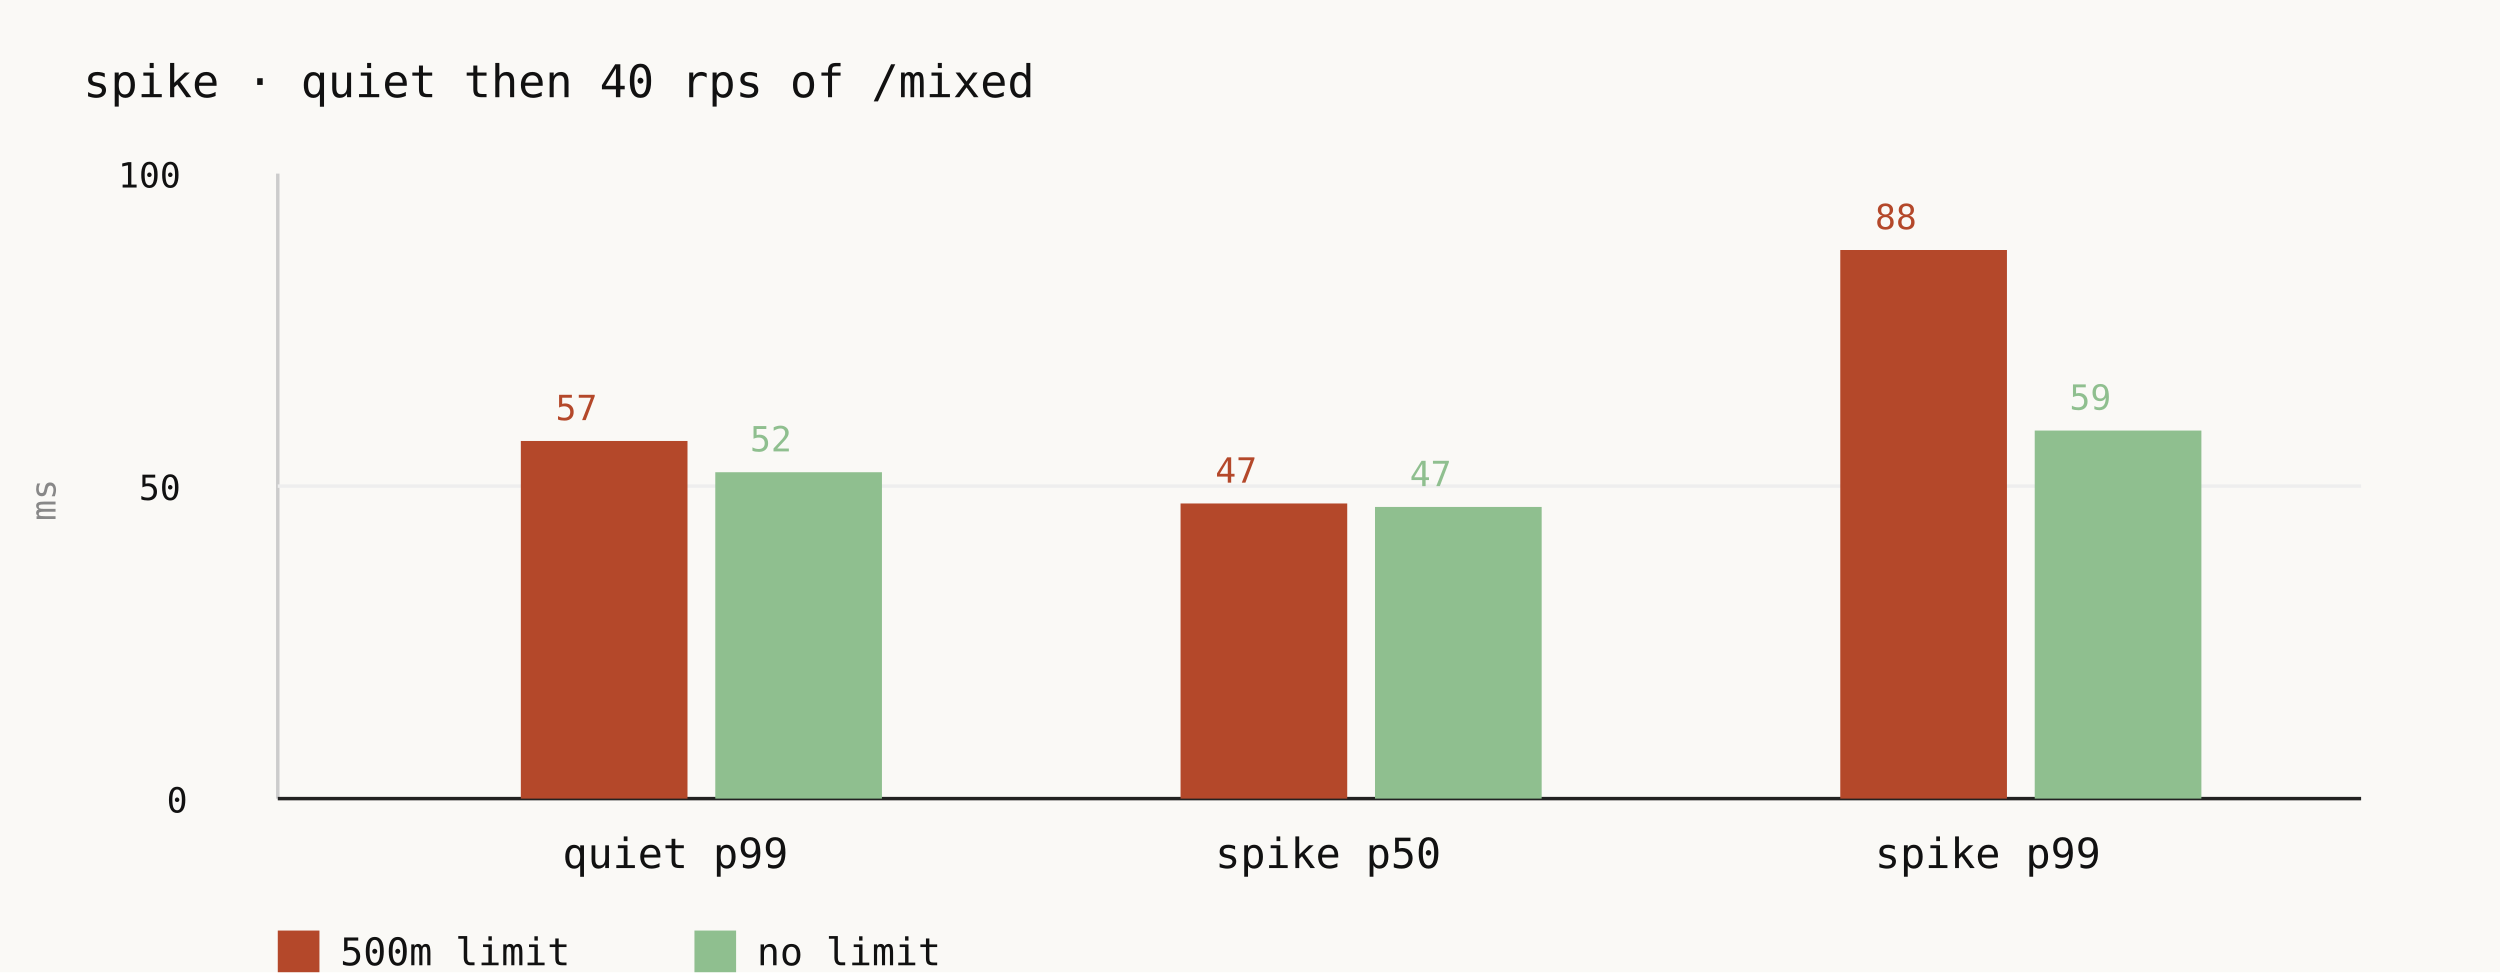
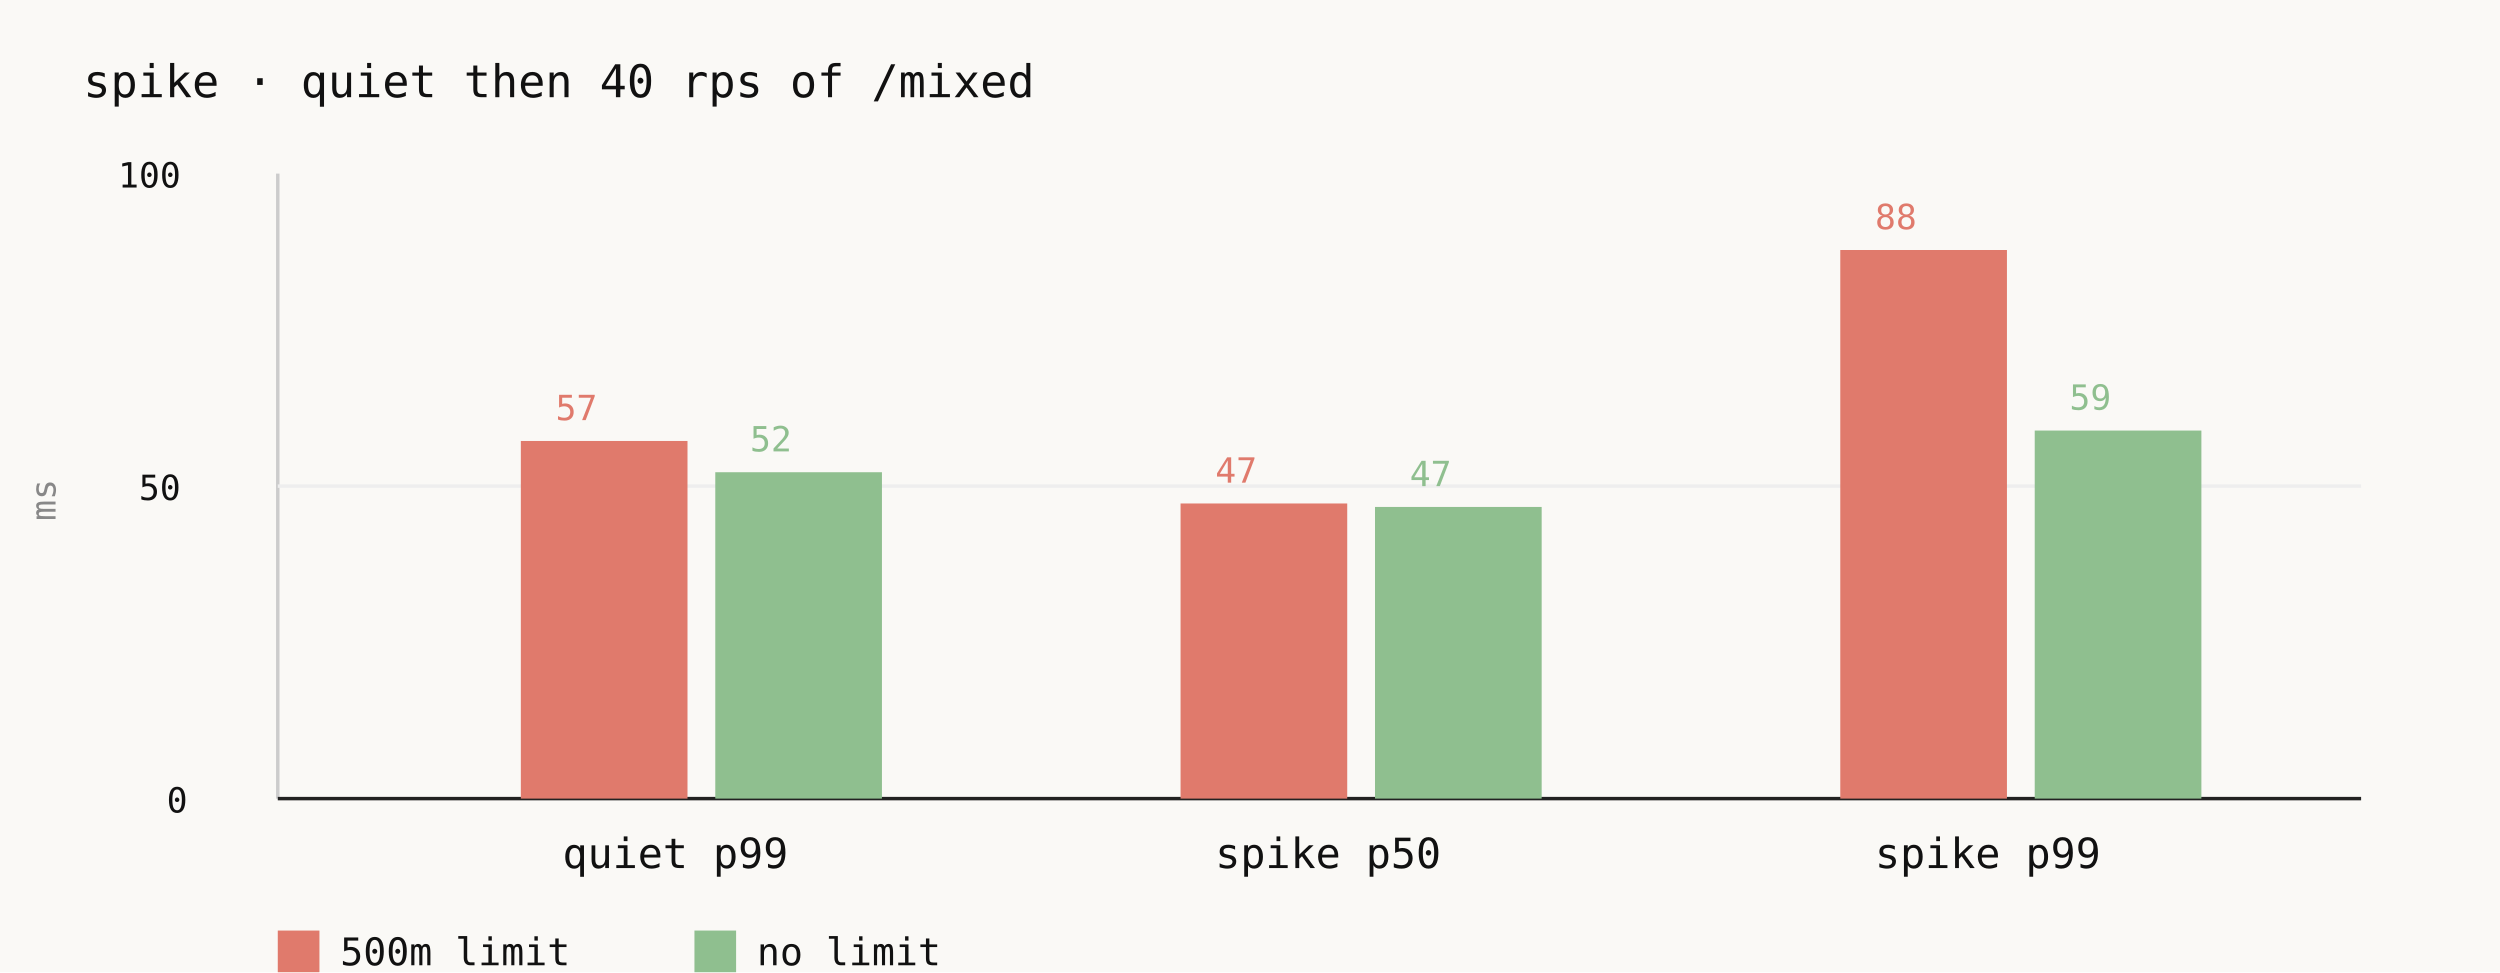
<svg xmlns="http://www.w3.org/2000/svg" width="720" height="280" viewBox="0 0 720 280">
  <rect width="720" height="280" fill="#faf9f6" />
  <text x="24" y="28" font-family="ui-monospace, SFMono-Regular, Menlo, monospace" font-size="13" fill="#111111">spike  ·  quiet then 40 rps of /mixed</text>
  <line x1="80" y1="50" x2="80" y2="230" stroke="#ccc" />
  <line x1="80" y1="230" x2="680" y2="230" stroke="#222" />
  <text x="48" y="234" font-family="ui-monospace, SFMono-Regular, Menlo, monospace" font-size="10" fill="#111111">0</text>
  <text x="40" y="144" font-family="ui-monospace, SFMono-Regular, Menlo, monospace" font-size="10" fill="#111111">50</text>
  <line x1="80" y1="140" x2="680" y2="140" stroke="#eee" />
  <text x="34" y="54" font-family="ui-monospace, SFMono-Regular, Menlo, monospace" font-size="10" fill="#111111">100</text>
  <text x="16" y="150" font-family="ui-monospace, SFMono-Regular, Menlo, monospace" font-size="10" fill="#888" transform="rotate(-90 16 150)">ms</text>
-   <rect x="150" y="127" width="48" height="103" fill="#b4482a" />
+   <rect x="150" y="127" width="48" height="103" fill="#e07a6c" />
  <rect x="206" y="136" width="48" height="94" fill="#8fbf8f" />
-   <text x="160" y="121" font-family="ui-monospace, SFMono-Regular, Menlo, monospace" font-size="10" fill="#b4482a">57</text>
+   <text x="160" y="121" font-family="ui-monospace, SFMono-Regular, Menlo, monospace" font-size="10" fill="#e07a6c">57</text>
  <text x="216" y="130" font-family="ui-monospace, SFMono-Regular, Menlo, monospace" font-size="10" fill="#8fbf8f">52</text>
  <text x="162" y="250" font-family="ui-monospace, SFMono-Regular, Menlo, monospace" font-size="12" fill="#111111">quiet p99</text>
-   <rect x="340" y="145" width="48" height="85" fill="#b4482a" />
+   <rect x="340" y="145" width="48" height="85" fill="#e07a6c" />
  <rect x="396" y="146" width="48" height="84" fill="#8fbf8f" />
-   <text x="350" y="139" font-family="ui-monospace, SFMono-Regular, Menlo, monospace" font-size="10" fill="#b4482a">47</text>
+   <text x="350" y="139" font-family="ui-monospace, SFMono-Regular, Menlo, monospace" font-size="10" fill="#e07a6c">47</text>
  <text x="406" y="140" font-family="ui-monospace, SFMono-Regular, Menlo, monospace" font-size="10" fill="#8fbf8f">47</text>
  <text x="350" y="250" font-family="ui-monospace, SFMono-Regular, Menlo, monospace" font-size="12" fill="#111111">spike p50</text>
-   <rect x="530" y="72" width="48" height="158" fill="#b4482a" />
+   <rect x="530" y="72" width="48" height="158" fill="#e07a6c" />
  <rect x="586" y="124" width="48" height="106" fill="#8fbf8f" />
-   <text x="540" y="66" font-family="ui-monospace, SFMono-Regular, Menlo, monospace" font-size="10" fill="#b4482a">88</text>
+   <text x="540" y="66" font-family="ui-monospace, SFMono-Regular, Menlo, monospace" font-size="10" fill="#e07a6c">88</text>
  <text x="596" y="118" font-family="ui-monospace, SFMono-Regular, Menlo, monospace" font-size="10" fill="#8fbf8f">59</text>
  <text x="540" y="250" font-family="ui-monospace, SFMono-Regular, Menlo, monospace" font-size="12" fill="#111111">spike p99</text>
-   <rect x="80" y="268" width="12" height="12" fill="#b4482a" />
+   <rect x="80" y="268" width="12" height="12" fill="#e07a6c" />
  <text x="98" y="278" font-family="ui-monospace, SFMono-Regular, Menlo, monospace" font-size="11" fill="#111111">500m limit</text>
  <rect x="200" y="268" width="12" height="12" fill="#8fbf8f" />
  <text x="218" y="278" font-family="ui-monospace, SFMono-Regular, Menlo, monospace" font-size="11" fill="#111111">no limit</text>
</svg>
